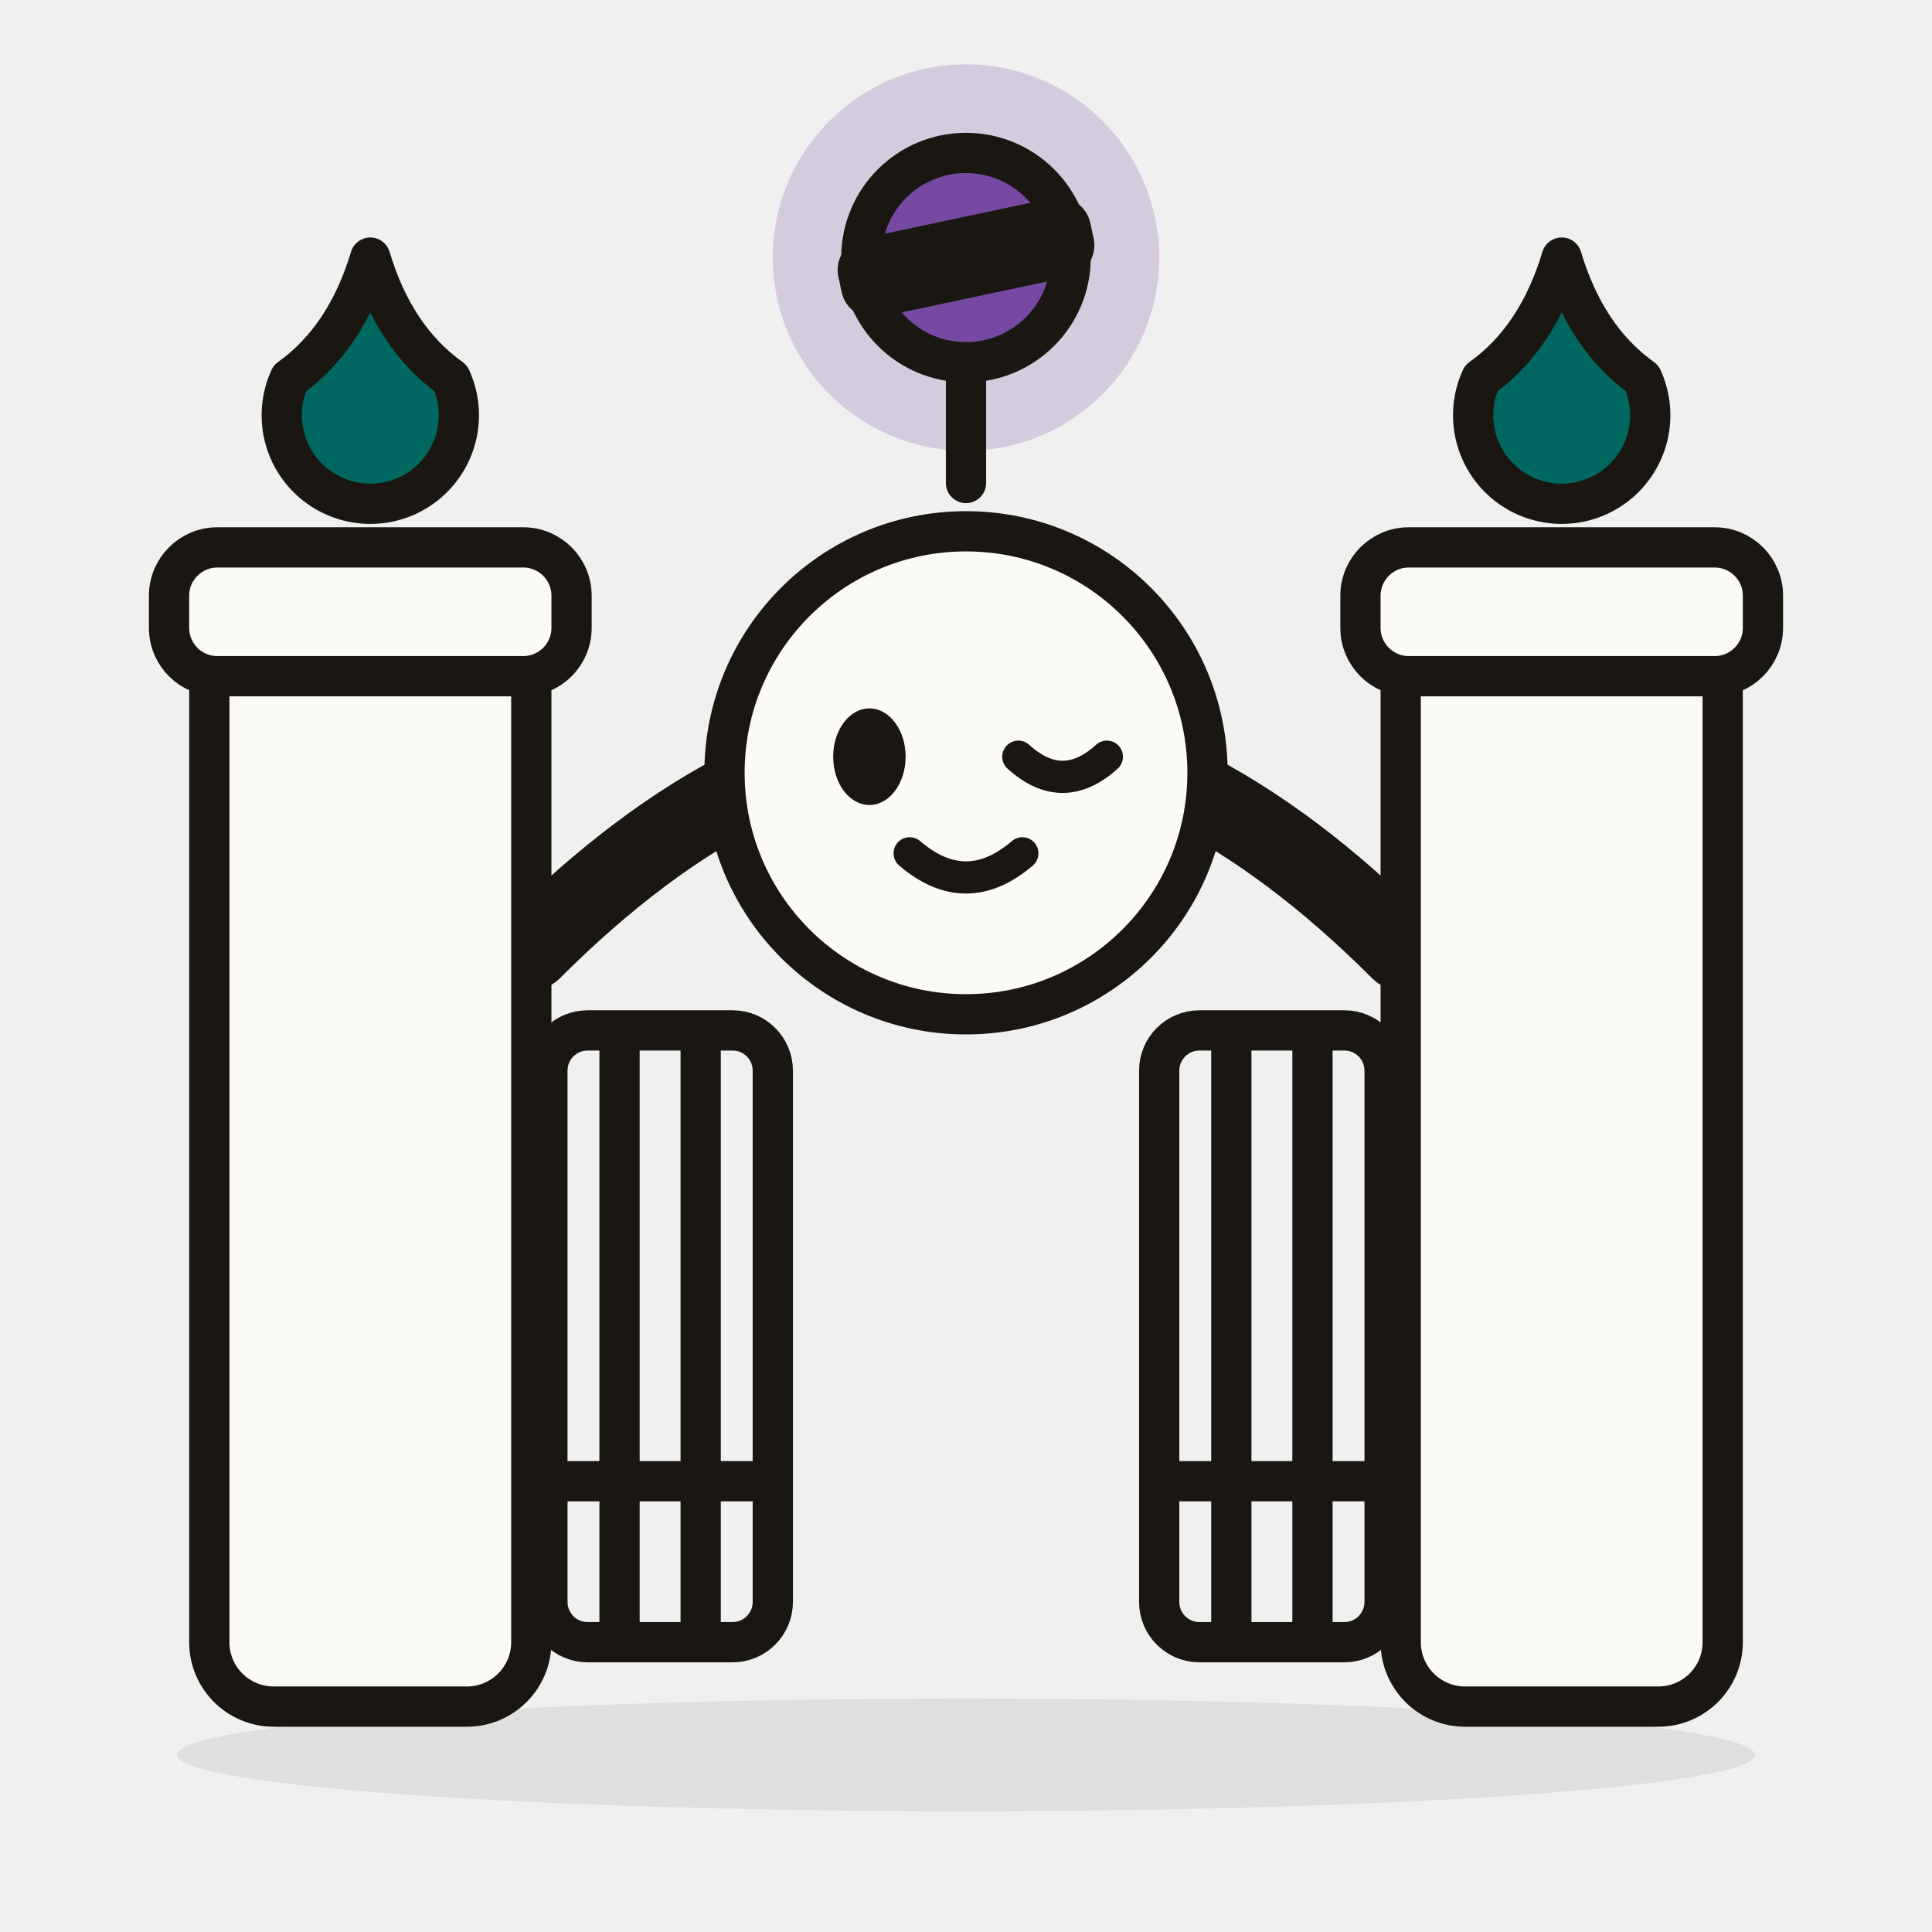
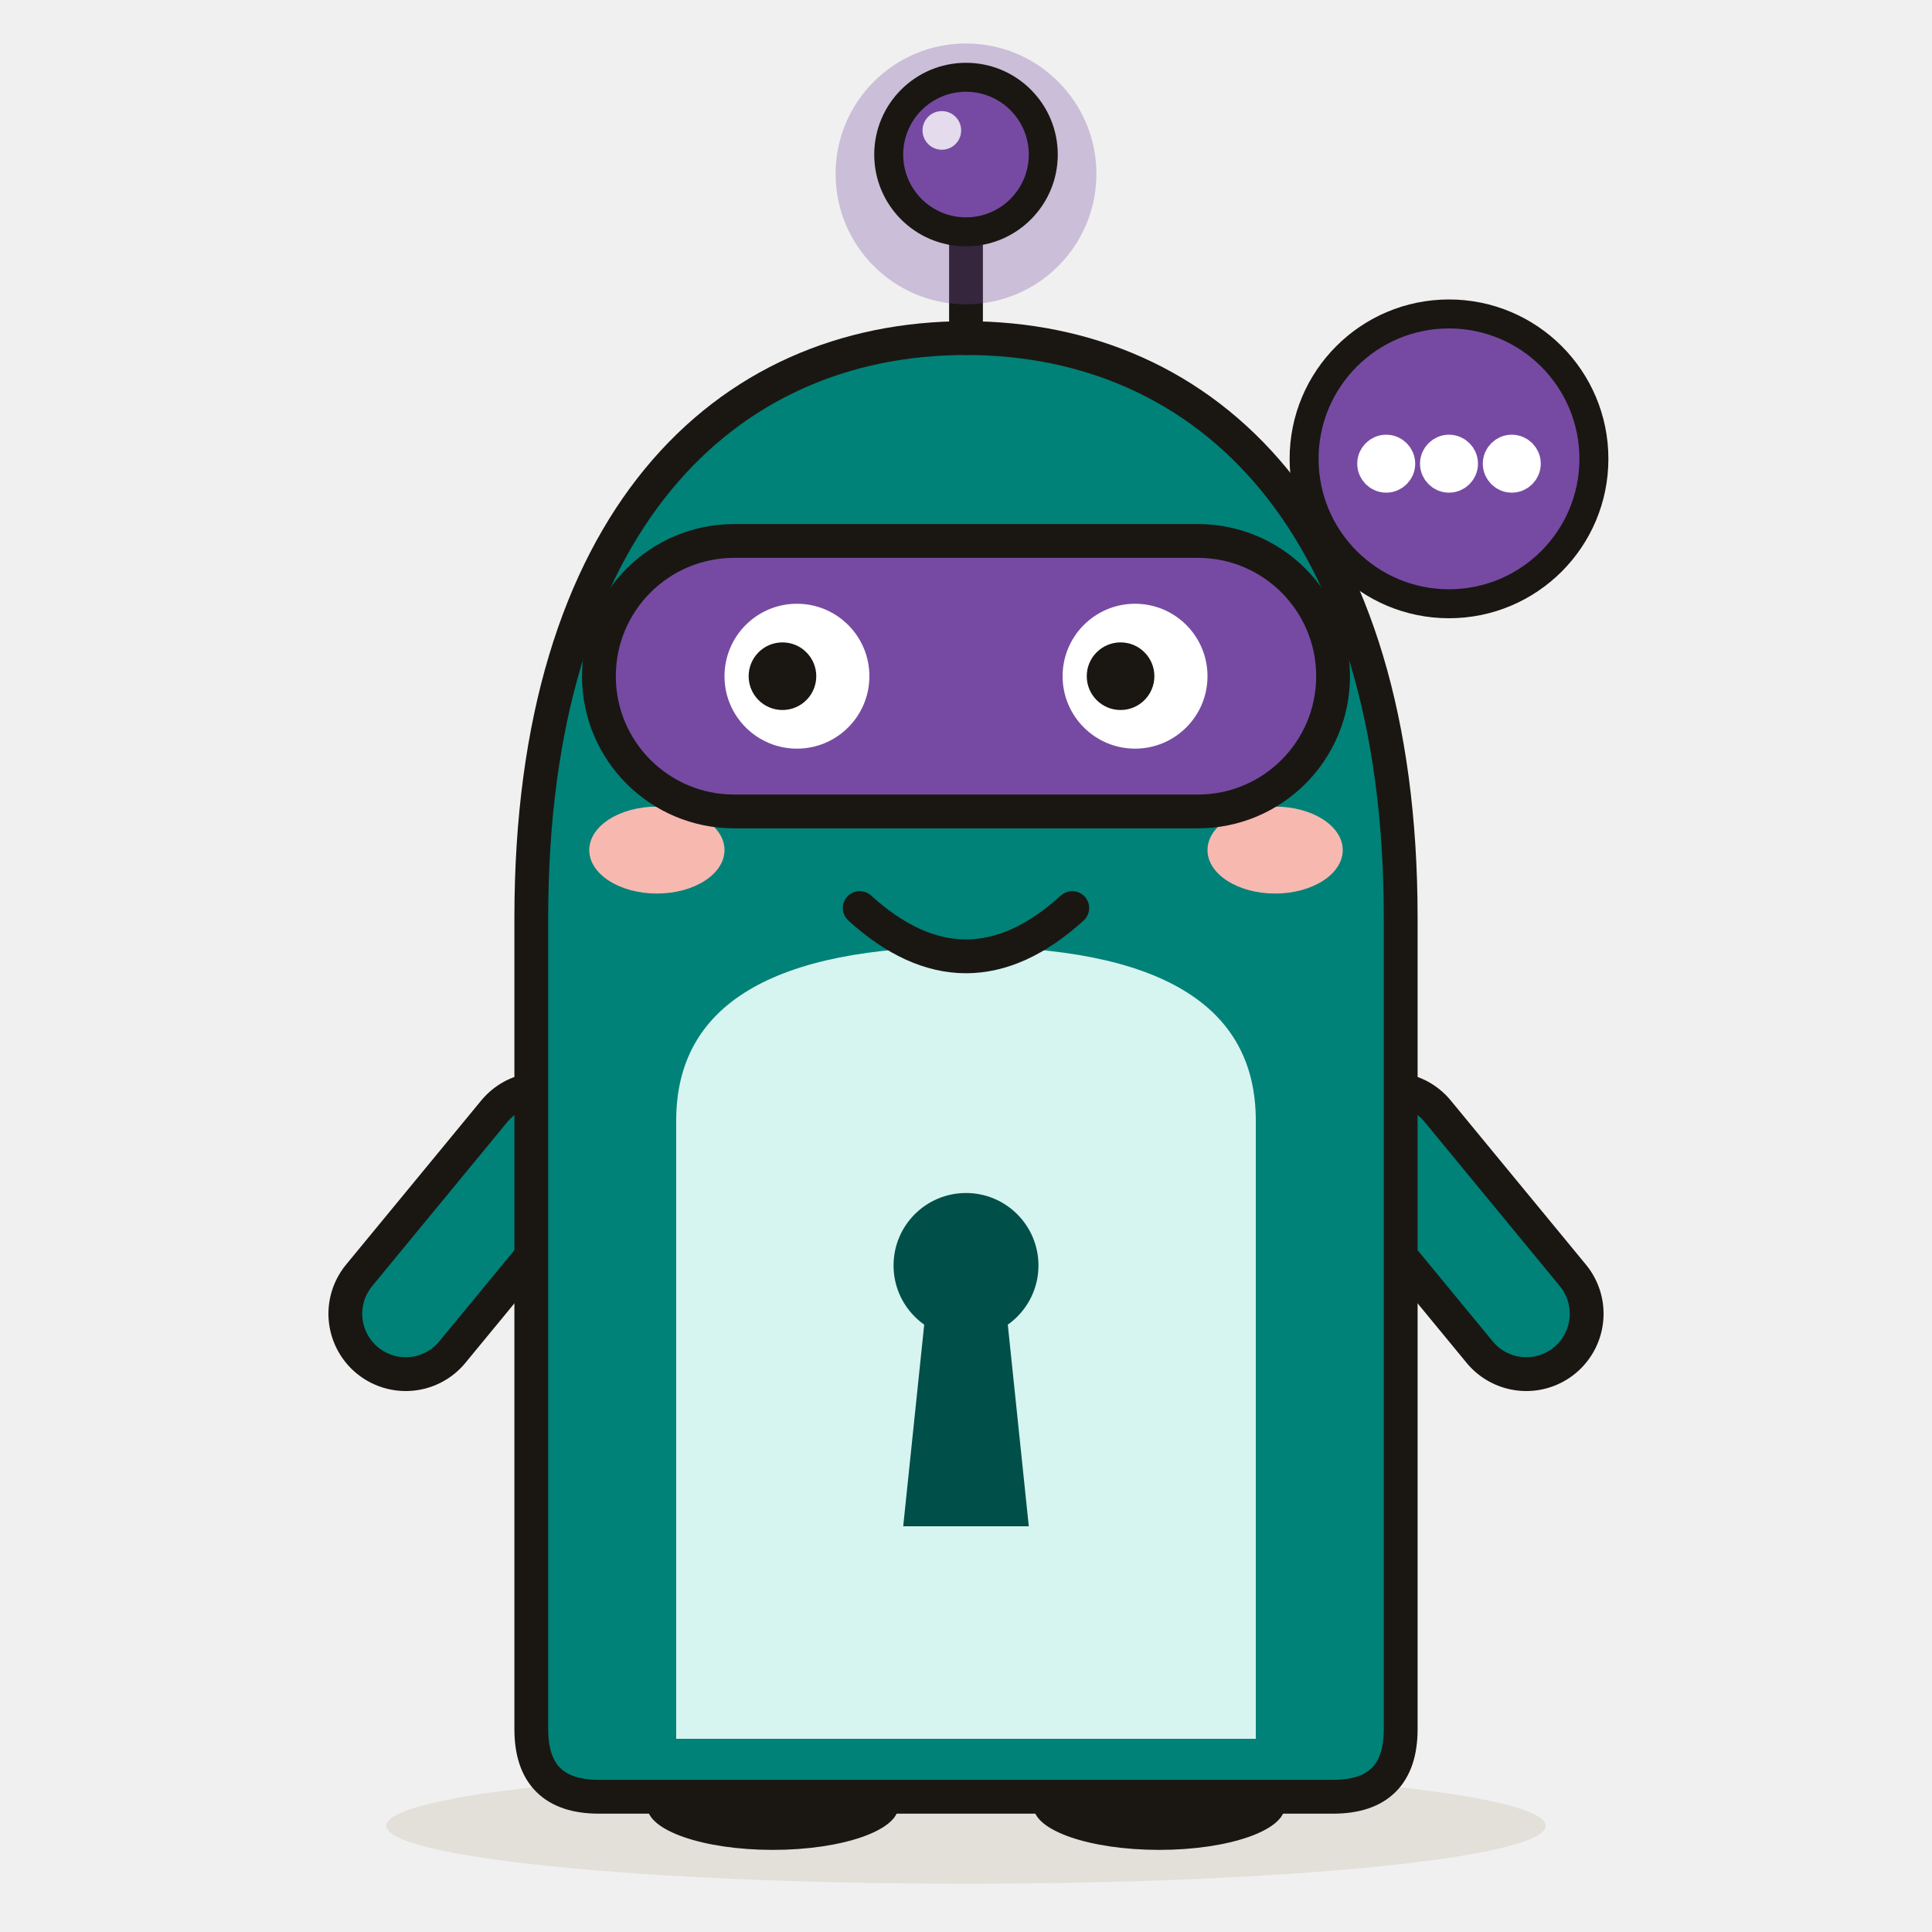
- <svg xmlns="http://www.w3.org/2000/svg" viewBox="0 0 240 240" width="240" height="240" role="img" aria-label="Thyro: mask. Sensitive parts taped over, the rest goes through.">
+ <svg xmlns="http://www.w3.org/2000/svg" viewBox="0 0 400 400" width="400" height="400" role="img" aria-label="Pyli, the gate guardian">
  <style>
- .pop{transform-origin:120px 218px;animation:pop .7s cubic-bezier(.2,.9,.3,1.2) both}
- .float{animation:float 4.5s ease-in-out .7s infinite}
- .shadow{transform-origin:120px 218px;animation:shadow 4.5s ease-in-out .7s infinite}
- .halo{transform-origin:120px 32px;animation:halo 3s ease-in-out infinite}
- .lamp{transform-origin:120px 32px;animation:lamp 3s ease-in-out infinite}
- .eye,.lid{transform-box:fill-box;transform-origin:center;animation:blink 5.5s 1.2s infinite}
- .mouth{transform-box:fill-box;transform-origin:center}
- .fin{transform-box:fill-box;transform-origin:50% 100%;animation:fin 3.6s ease-in-out infinite}
- .fin2{animation-delay:1.1s}
- @keyframes pop{from{opacity:0;transform:translateY(10px) scale(.88)}to{opacity:1;transform:none}}
- @keyframes float{50%{transform:translateY(-3px)}}
- @keyframes shadow{0%,100%{opacity:.08;transform:scaleX(1)}50%{opacity:.04;transform:scaleX(.93)}}
- @keyframes halo{50%{transform:scale(1.28);opacity:.12}}
- @keyframes lamp{50%{transform:scale(1.07)}}
- @keyframes blink{0%,93%,100%{transform:scaleY(1)}96%{transform:scaleY(.1)}}
- @keyframes fin{50%{transform:scale(1.05,1.08)}}
- .tape{animation:tape 1s cubic-bezier(.3,.9,.3,1.1) .6s both}
- .wink{transform-box:fill-box;transform-origin:center;animation:wink 4s 1.8s infinite}
- @keyframes tape{from{opacity:0;transform:translateX(-44px)}}
- @keyframes wink{0%,85%,100%{transform:scaleY(1)}90%{transform:scaleY(1.7)}}@media (prefers-reduced-motion:reduce){*{animation:none!important}}</style>
-   <g class="pop">
-     <ellipse class="shadow" cx="120" cy="218" rx="98" ry="7" fill="#1a1713" opacity=".08" />
-     <g class="float">
-       <g id="left-arm">
-         <rect x="68" y="128" width="28" height="76" rx="5" fill="none" stroke="#1a1713" stroke-width="5">
-           <animate attributeName="width" from="50" to="28" begin="0.35s" dur="1.1s" fill="freeze" calcMode="spline" keyTimes="0;1" keySplines=".3 .8 .3 1" />
-         </rect>
-         <path d="M68 184H96" stroke="#1a1713" stroke-width="5">
-           <animate attributeName="d" from="M68 184H118" to="M68 184H96" begin="0.35s" dur="1.1s" fill="freeze" calcMode="spline" keyTimes="0;1" keySplines=".3 .8 .3 1" />
-         </path>
-         <path d="M76.96 128V204" stroke="#1a1713" stroke-width="5">
-           <animate attributeName="d" from="M84 128V204" to="M76.96 128V204" begin="0.35s" dur="1.1s" fill="freeze" calcMode="spline" keyTimes="0;1" keySplines=".3 .8 .3 1" />
-         </path>
-         <path d="M87.04 128V204" stroke="#1a1713" stroke-width="5">
-           <animate attributeName="d" from="M102 128V204" to="M87.04 128V204" begin="0.35s" dur="1.1s" fill="freeze" calcMode="spline" keyTimes="0;1" keySplines=".3 .8 .3 1" />
-         </path>
-       </g>
-       <g id="right-arm">
-         <rect x="144" y="128" width="28" height="76" rx="5" fill="none" stroke="#1a1713" stroke-width="5">
-           <animate attributeName="x" from="122" to="144" begin="0.35s" dur="1.1s" fill="freeze" calcMode="spline" keyTimes="0;1" keySplines=".3 .8 .3 1" />
-           <animate attributeName="width" from="50" to="28" begin="0.35s" dur="1.1s" fill="freeze" calcMode="spline" keyTimes="0;1" keySplines=".3 .8 .3 1" />
-         </rect>
-         <path d="M144 184H172" stroke="#1a1713" stroke-width="5">
-           <animate attributeName="d" from="M122 184H172" to="M144 184H172" begin="0.35s" dur="1.1s" fill="freeze" calcMode="spline" keyTimes="0;1" keySplines=".3 .8 .3 1" />
-         </path>
-         <path d="M152.96 128V204" stroke="#1a1713" stroke-width="5">
-           <animate attributeName="d" from="M138 128V204" to="M152.96 128V204" begin="0.35s" dur="1.1s" fill="freeze" calcMode="spline" keyTimes="0;1" keySplines=".3 .8 .3 1" />
-         </path>
-         <path d="M163.04 128V204" stroke="#1a1713" stroke-width="5">
-           <animate attributeName="d" from="M156 128V204" to="M163.04 128V204" begin="0.35s" dur="1.1s" fill="freeze" calcMode="spline" keyTimes="0;1" keySplines=".3 .8 .3 1" />
-         </path>
-       </g>
-       <path id="lintel" d="M66 118Q120 64 174 118" fill="none" stroke="#1a1713" stroke-width="10" stroke-linecap="round" />
-       <g id="body">
-         <rect x="26" y="78" width="40" height="134" rx="8" fill="#fbfaf7" stroke="#1a1713" stroke-width="5" />
-         <rect x="21" y="68" width="50" height="16" rx="6" fill="#fbfaf7" stroke="#1a1713" stroke-width="5" />
-         <path class="fin " d="M46 32Q49 42 56 47A11 11 0 1 1 36 47Q43 42 46 32Z" fill="#006860" stroke="#1a1713" stroke-width="5" stroke-linejoin="round" />
-         <rect x="174" y="78" width="40" height="134" rx="8" fill="#fbfaf7" stroke="#1a1713" stroke-width="5" />
-         <rect x="169" y="68" width="50" height="16" rx="6" fill="#fbfaf7" stroke="#1a1713" stroke-width="5" />
-         <path class="fin fin2" d="M194 32Q197 42 204 47A11 11 0 1 1 184 47Q191 42 194 32Z" fill="#006860" stroke="#1a1713" stroke-width="5" stroke-linejoin="round" />
-       </g>
-       <circle class="halo" cx="120" cy="32" r="24" fill="#764aa2" opacity=".22" />
-       <path d="M120 46V60" stroke="#1a1713" stroke-width="5" stroke-linecap="round" />
-       <circle class="lamp" cx="120" cy="32" r="13" fill="#764aa2" stroke="#1a1713" stroke-width="5" />
-       <g id="prop-mask" class="tape">
-         <rect x="104" y="27" width="32" height="10" rx="4" fill="#1a1713" transform="rotate(-12 120 32)" />
-       </g>
-       <g id="head" class="head">
-         <circle cx="120" cy="96" r="30" fill="#fbfaf7" stroke="#1a1713" stroke-width="5" />
-         <g id="eye" class="eyes">
-           <ellipse class="eye" cx="108" cy="94" rx="4.5" ry="6" fill="#1a1713" />
-         </g>
-         <path class="wink" d="M126.5 94Q132 99 137.5 94" fill="none" stroke="#1a1713" stroke-width="4" stroke-linecap="round" />
-         <path class="mouth" d="M113 106Q120 112 127 106" fill="none" stroke="#1a1713" stroke-width="4" stroke-linecap="round" />
-       </g>
+ .bob{animation:bob 3.2s ease-in-out infinite;transform-origin:200px 372px}
+ .glow{animation:glow 2.4s ease-in-out infinite;transform-origin:200px 32px}
+ .blink{animation:blink 5s infinite;transform-origin:200px 140px}
+ @keyframes bob{0%,100%{transform:translateY(0)}50%{transform:translateY(-6px)}}
+ @keyframes glow{0%,100%{opacity:.25}50%{opacity:.5}}
+ @keyframes blink{0%,94%,100%{transform:scaleY(1)}97%{transform:scaleY(.1)}}
+ @media (prefers-reduced-motion:reduce){.bob,.glow,.blink{animation:none}}
+ </style>
+   <ellipse cx="200" cy="378" rx="120" ry="12" fill="#e3dfd9" />
+   <g class="bob">
+     <line x1="112" y1="238" x2="84" y2="272" stroke-linecap="round" stroke="#1a1713" stroke-width="32" />
+     <line x1="112" y1="238" x2="84" y2="272" stroke-linecap="round" stroke="#008278" stroke-width="18" />
+     <line x1="288" y1="238" x2="316" y2="272" stroke-linecap="round" stroke="#1a1713" stroke-width="32" />
+     <line x1="288" y1="238" x2="316" y2="272" stroke-linecap="round" stroke="#008278" stroke-width="18" />
+     <ellipse cx="160" cy="374" rx="26" ry="9" fill="#1a1713" />
+     <ellipse cx="240" cy="374" rx="26" ry="9" fill="#1a1713" />
+     <path d="M110 358 V190 C110 108 150 70 200 70 C250 70 290 108 290 190 V358 Q290 372 276 372 H124 Q110 372 110 358 Z" fill="#008278" stroke="#1a1713" stroke-width="7" stroke-linejoin="round" />
+     <path d="M140 360 V232 Q140 196 200 196 Q260 196 260 232 V360 Z" fill="#d6f4f0" />
+     <circle cx="200" cy="262" r="15" fill="#004f49" />
+     <path d="M192 268 H208 L213 316 H187 Z" fill="#004f49" />
+     <line x1="200" y1="70" x2="200" y2="44" stroke="#1a1713" stroke-width="7" stroke-linecap="round" />
+     <circle class="glow" cx="200" cy="36" r="27" fill="#764aa2" opacity=".3" />
+     <circle cx="200" cy="32" r="16" fill="#764aa2" stroke="#1a1713" stroke-width="6" />
+     <circle cx="195" cy="27" r="4" fill="#fff" opacity=".8" />
+     <ellipse cx="136" cy="176" rx="14" ry="9" fill="#f7b8b0" />
+     <ellipse cx="264" cy="176" rx="14" ry="9" fill="#f7b8b0" />
+     <g class="blink">
+       <circle cx="165" cy="140" r="25" fill="#fff" stroke="#1a1713" stroke-width="6" />
+       <circle cx="162" cy="140" r="11" fill="#1a1713" />
+       <circle cx="166" cy="136" r="3" fill="#fff" />
+       <circle cx="235" cy="140" r="25" fill="#fff" stroke="#1a1713" stroke-width="6" />
+       <circle cx="232" cy="140" r="11" fill="#1a1713" />
+       <circle cx="236" cy="136" r="3" fill="#fff" />
+       <rect x="124" y="112" width="152" height="56" rx="28" fill="#764aa2" stroke="#1a1713" stroke-width="7" />
+       <circle cx="165" cy="140" r="15" fill="#fff" />
+       <circle cx="235" cy="140" r="15" fill="#fff" />
+       <circle cx="162" cy="140" r="7" fill="#1a1713" />
+       <circle cx="232" cy="140" r="7" fill="#1a1713" />
+     </g>
+     <path d="M178 188 Q200 208 222 188" fill="none" stroke="#1a1713" stroke-width="7" stroke-linecap="round" />
+     <circle cx="300" cy="95" r="30" fill="#764aa2" stroke="#1a1713" stroke-width="6" />
+     <g fill="none" stroke="#fff" stroke-width="7" stroke-linecap="round" stroke-linejoin="round">
+       <circle cx="287" cy="96" r="2.5" fill="#fff" />
+       <circle cx="300" cy="96" r="2.5" fill="#fff" />
+       <circle cx="313" cy="96" r="2.5" fill="#fff" />
    </g>
  </g>
</svg>
